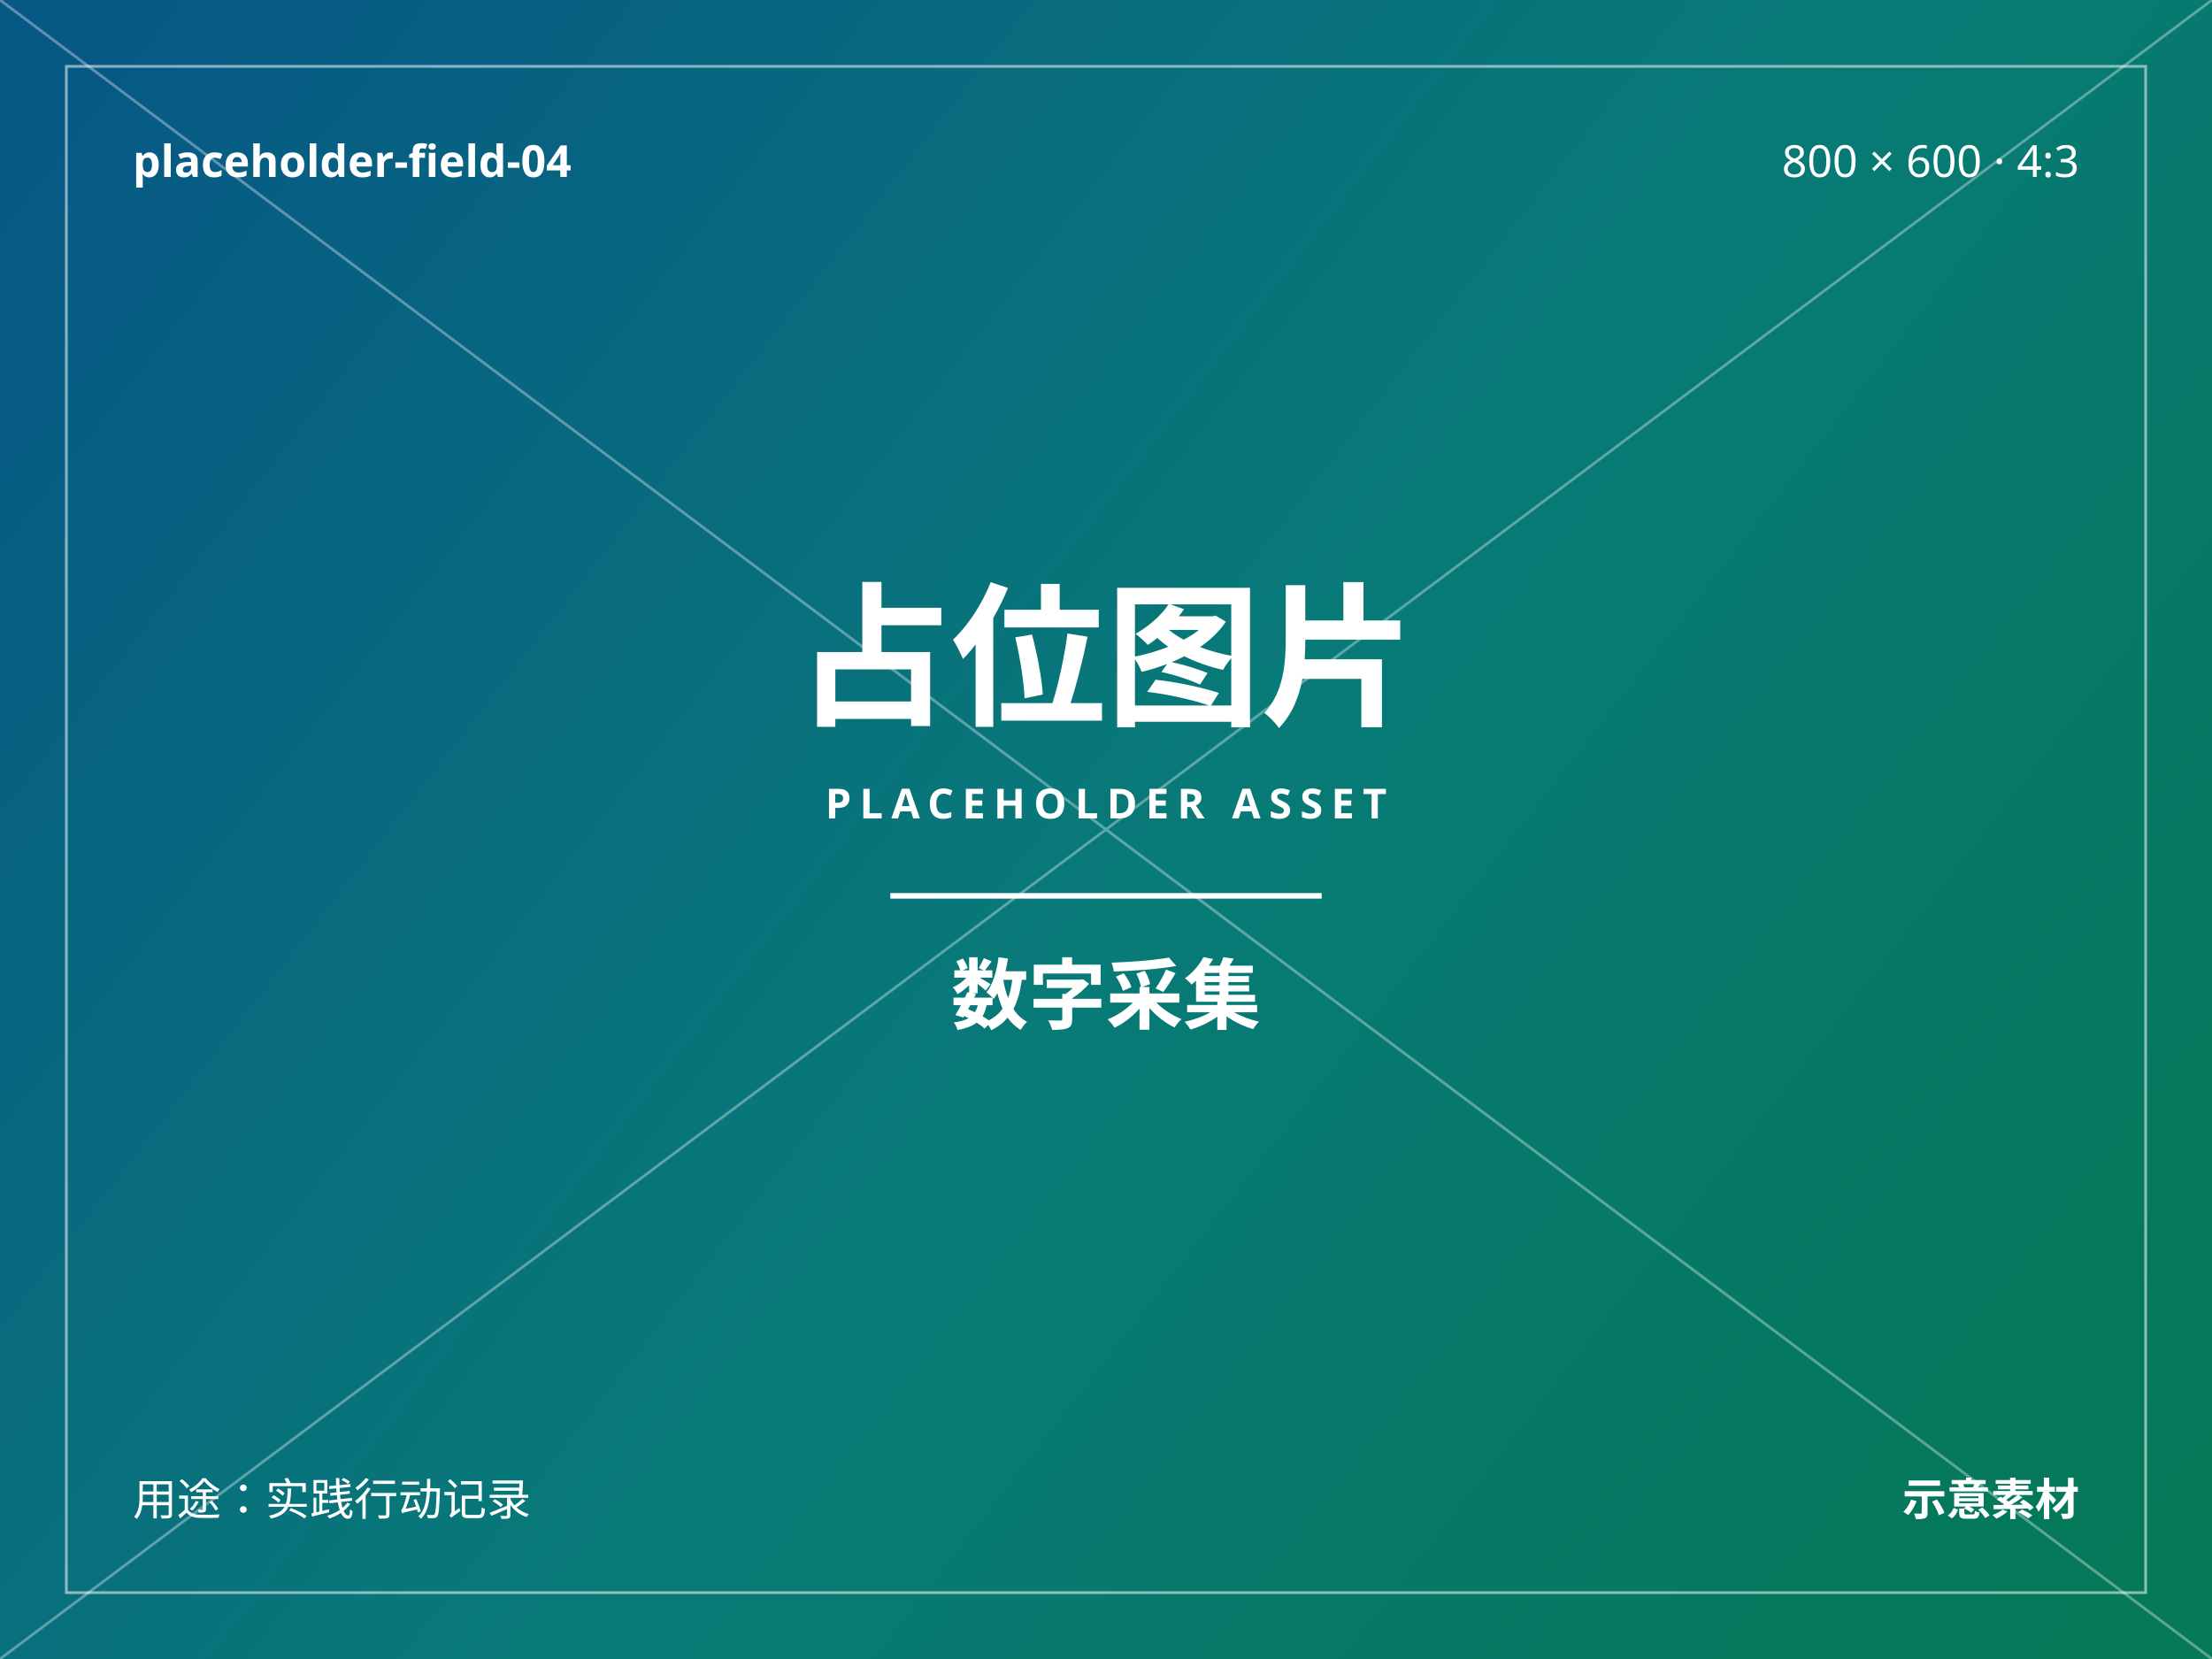
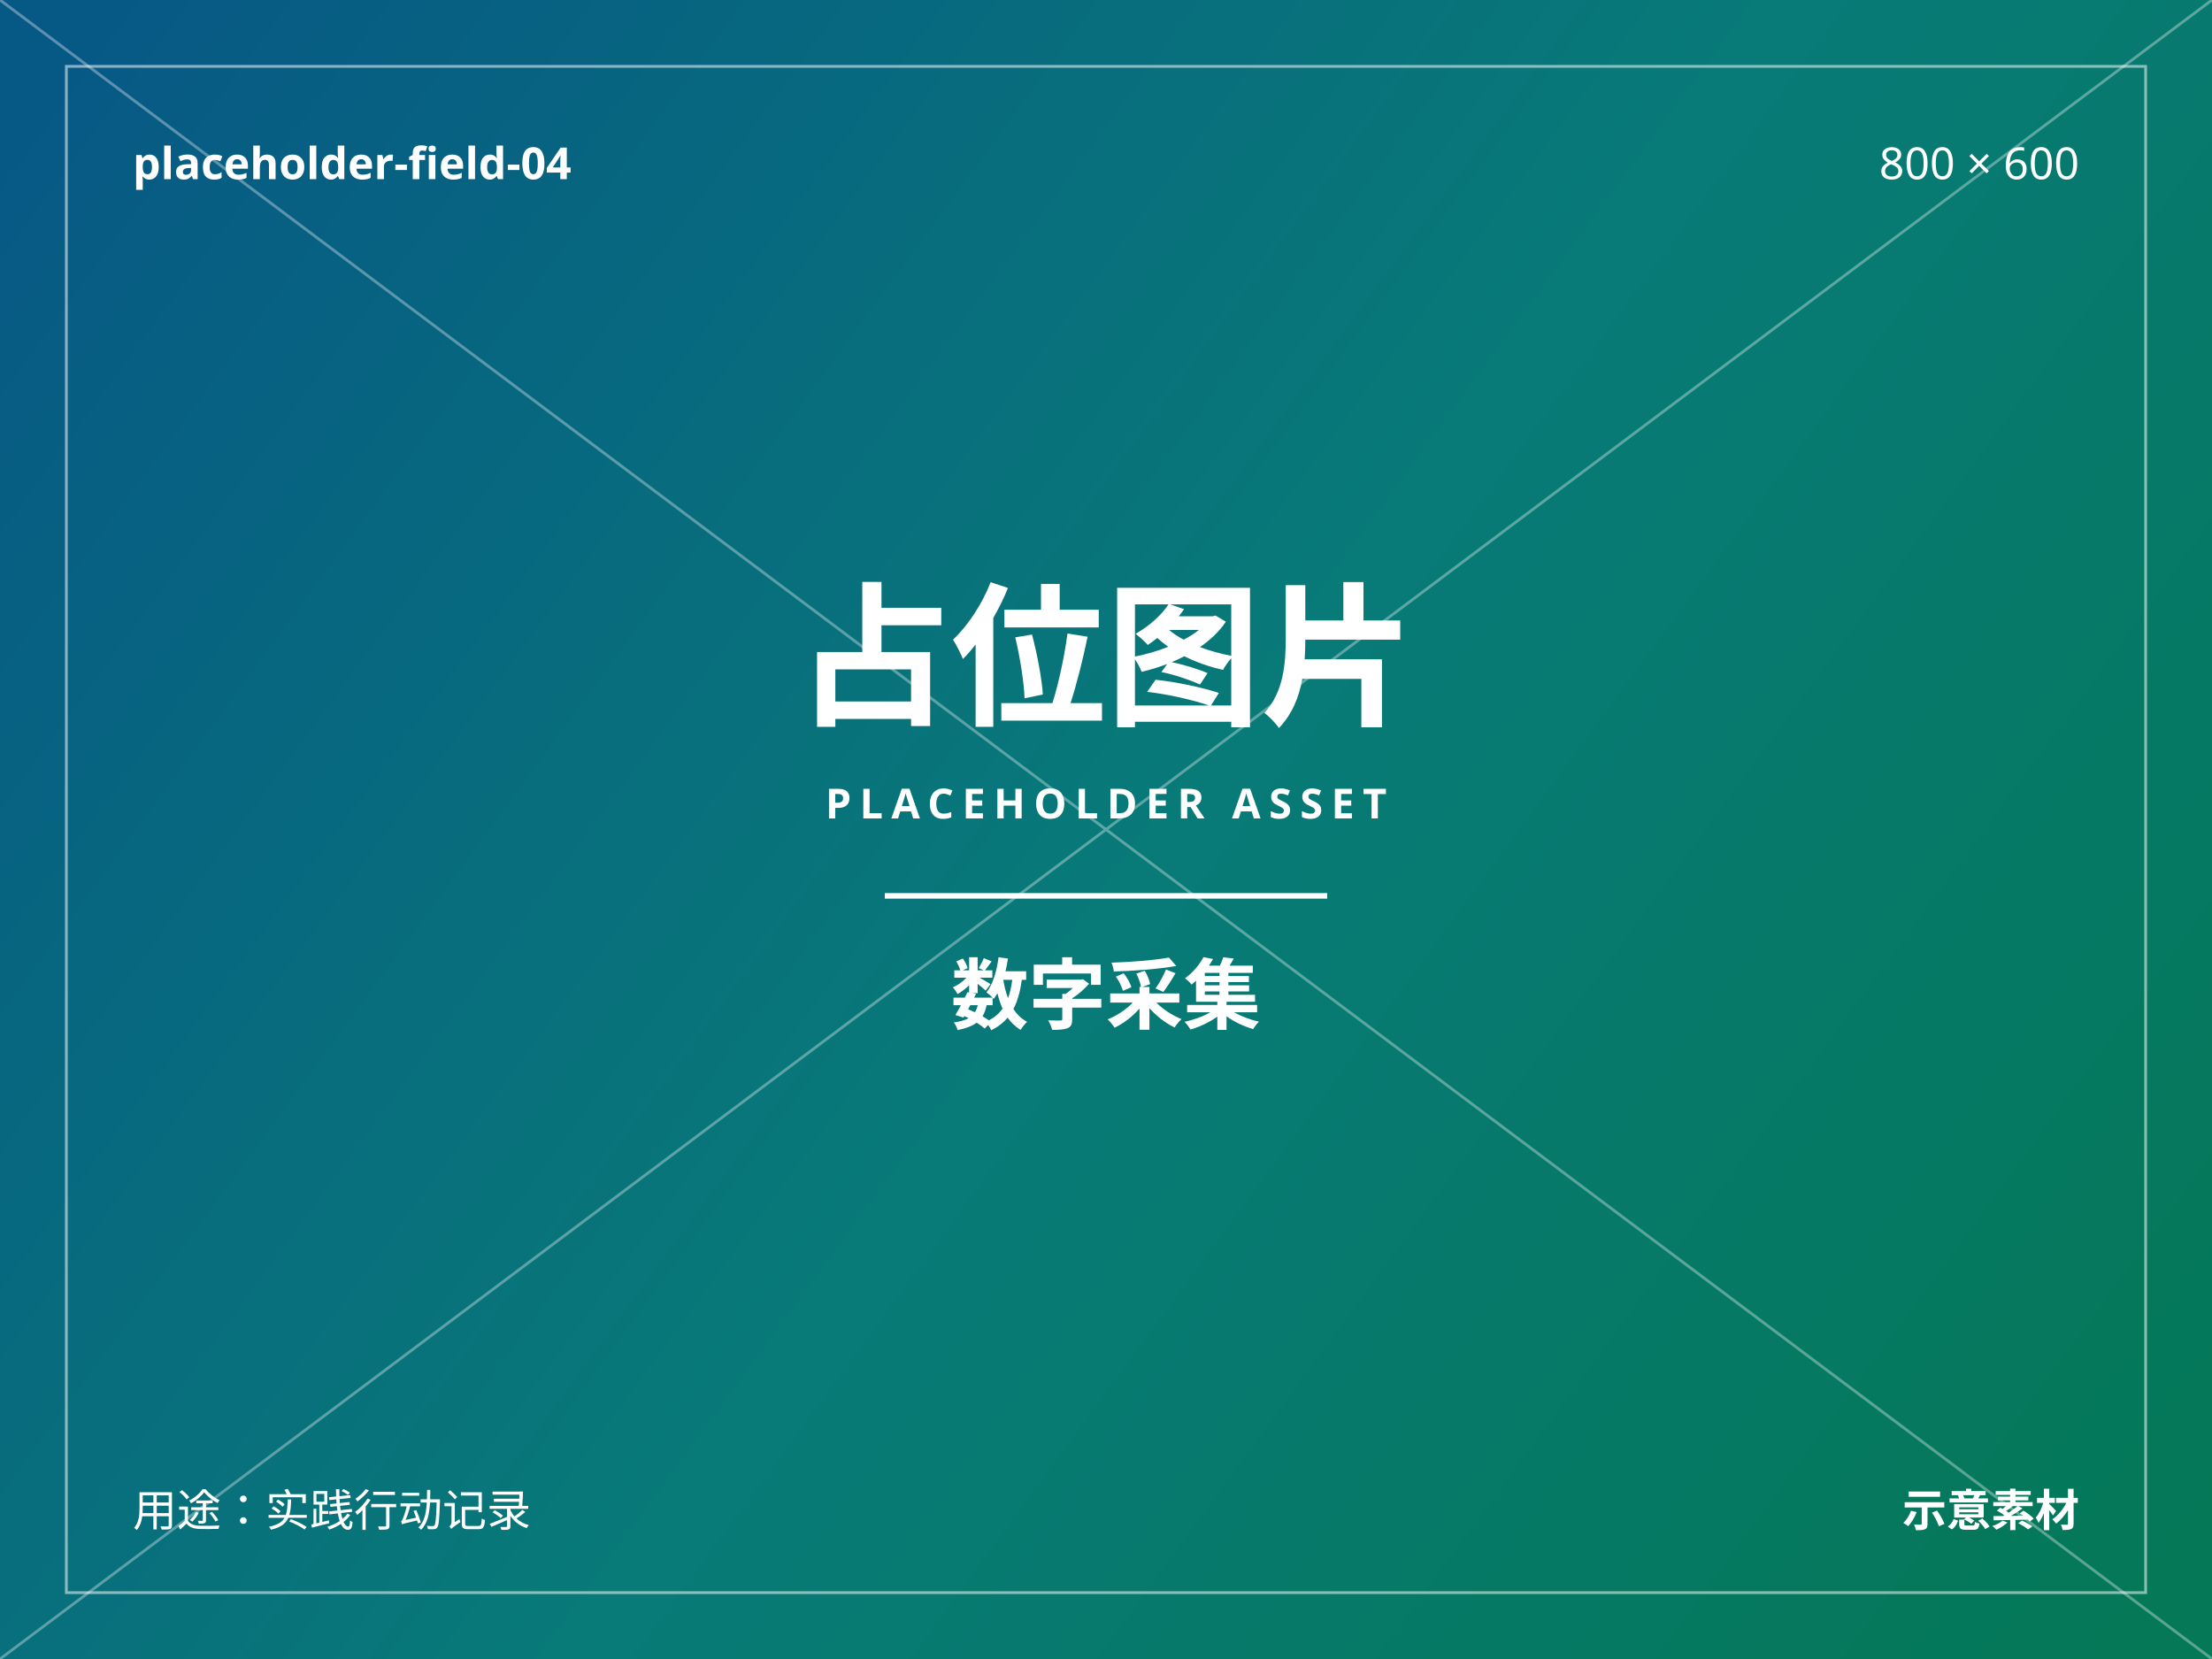
<svg xmlns="http://www.w3.org/2000/svg" width="800" height="600" viewBox="0 0 800 600" role="img" aria-labelledby="title description" data-placeholder-artwork="true">
  <defs>
-     <linearGradient id="placeholder-gradient" x1="40" y1="20" x2="760" y2="580" gradientUnits="userSpaceOnUse">
+     <linearGradient id="placeholder-gradient" x1="24" y1="24" x2="776" y2="576" gradientUnits="userSpaceOnUse">
      <stop offset="0" stop-color="#075985" />
      <stop offset="0.52" stop-color="#087A78" />
      <stop offset="1" stop-color="#047857" />
    </linearGradient>
  </defs>
  <rect width="800" height="600" fill="url(#placeholder-gradient)" />
  <g fill="none" stroke="#FFFFFF" stroke-width="1" opacity="0.34" data-placeholder-cross-lines="true">
    <path d="M0 0 800 600" />
    <path d="M800 0 0 600" />
  </g>
  <rect x="24" y="24" width="752" height="552" fill="none" stroke="#FFFFFF" opacity="0.52" />
  <g fill="#FFFFFF" font-family="'Microsoft YaHei', 'PingFang SC', sans-serif">
-     <text x="48" y="64" font-size="16" font-weight="700">placeholder-field-04</text>
-     <text x="752" y="64" font-size="16" text-anchor="end">800 × 600 · 4:3</text>
+     <text x="48" y="64.8" font-size="16" font-weight="700">placeholder-field-04</text>
+     <text x="752" y="64.8" font-size="16" text-anchor="end">800 × 600</text>
    <g text-anchor="middle">
      <text x="400" y="258" font-size="56" font-weight="800">占位图片</text>
      <text x="400" y="296" font-size="15" font-weight="700" letter-spacing="3">PLACEHOLDER ASSET</text>
-       <line x1="322" y1="324" x2="478" y2="324" stroke="#FFFFFF" stroke-width="2" />
+       <line x1="320" y1="324" x2="480" y2="324" stroke="#FFFFFF" stroke-width="2" />
      <text x="400" y="370" font-size="28" font-weight="700">数字采集</text>
    </g>
-     <text x="48" y="548" font-size="16">用途：实践行动记录</text>
-     <text x="752" y="548" font-size="16" font-weight="700" text-anchor="end">示意素材</text>
+     <text x="48" y="552" font-size="16">用途：实践行动记录</text>
+     <text x="752" y="552" font-size="16" font-weight="700" text-anchor="end">示意素材</text>
  </g>
</svg>
